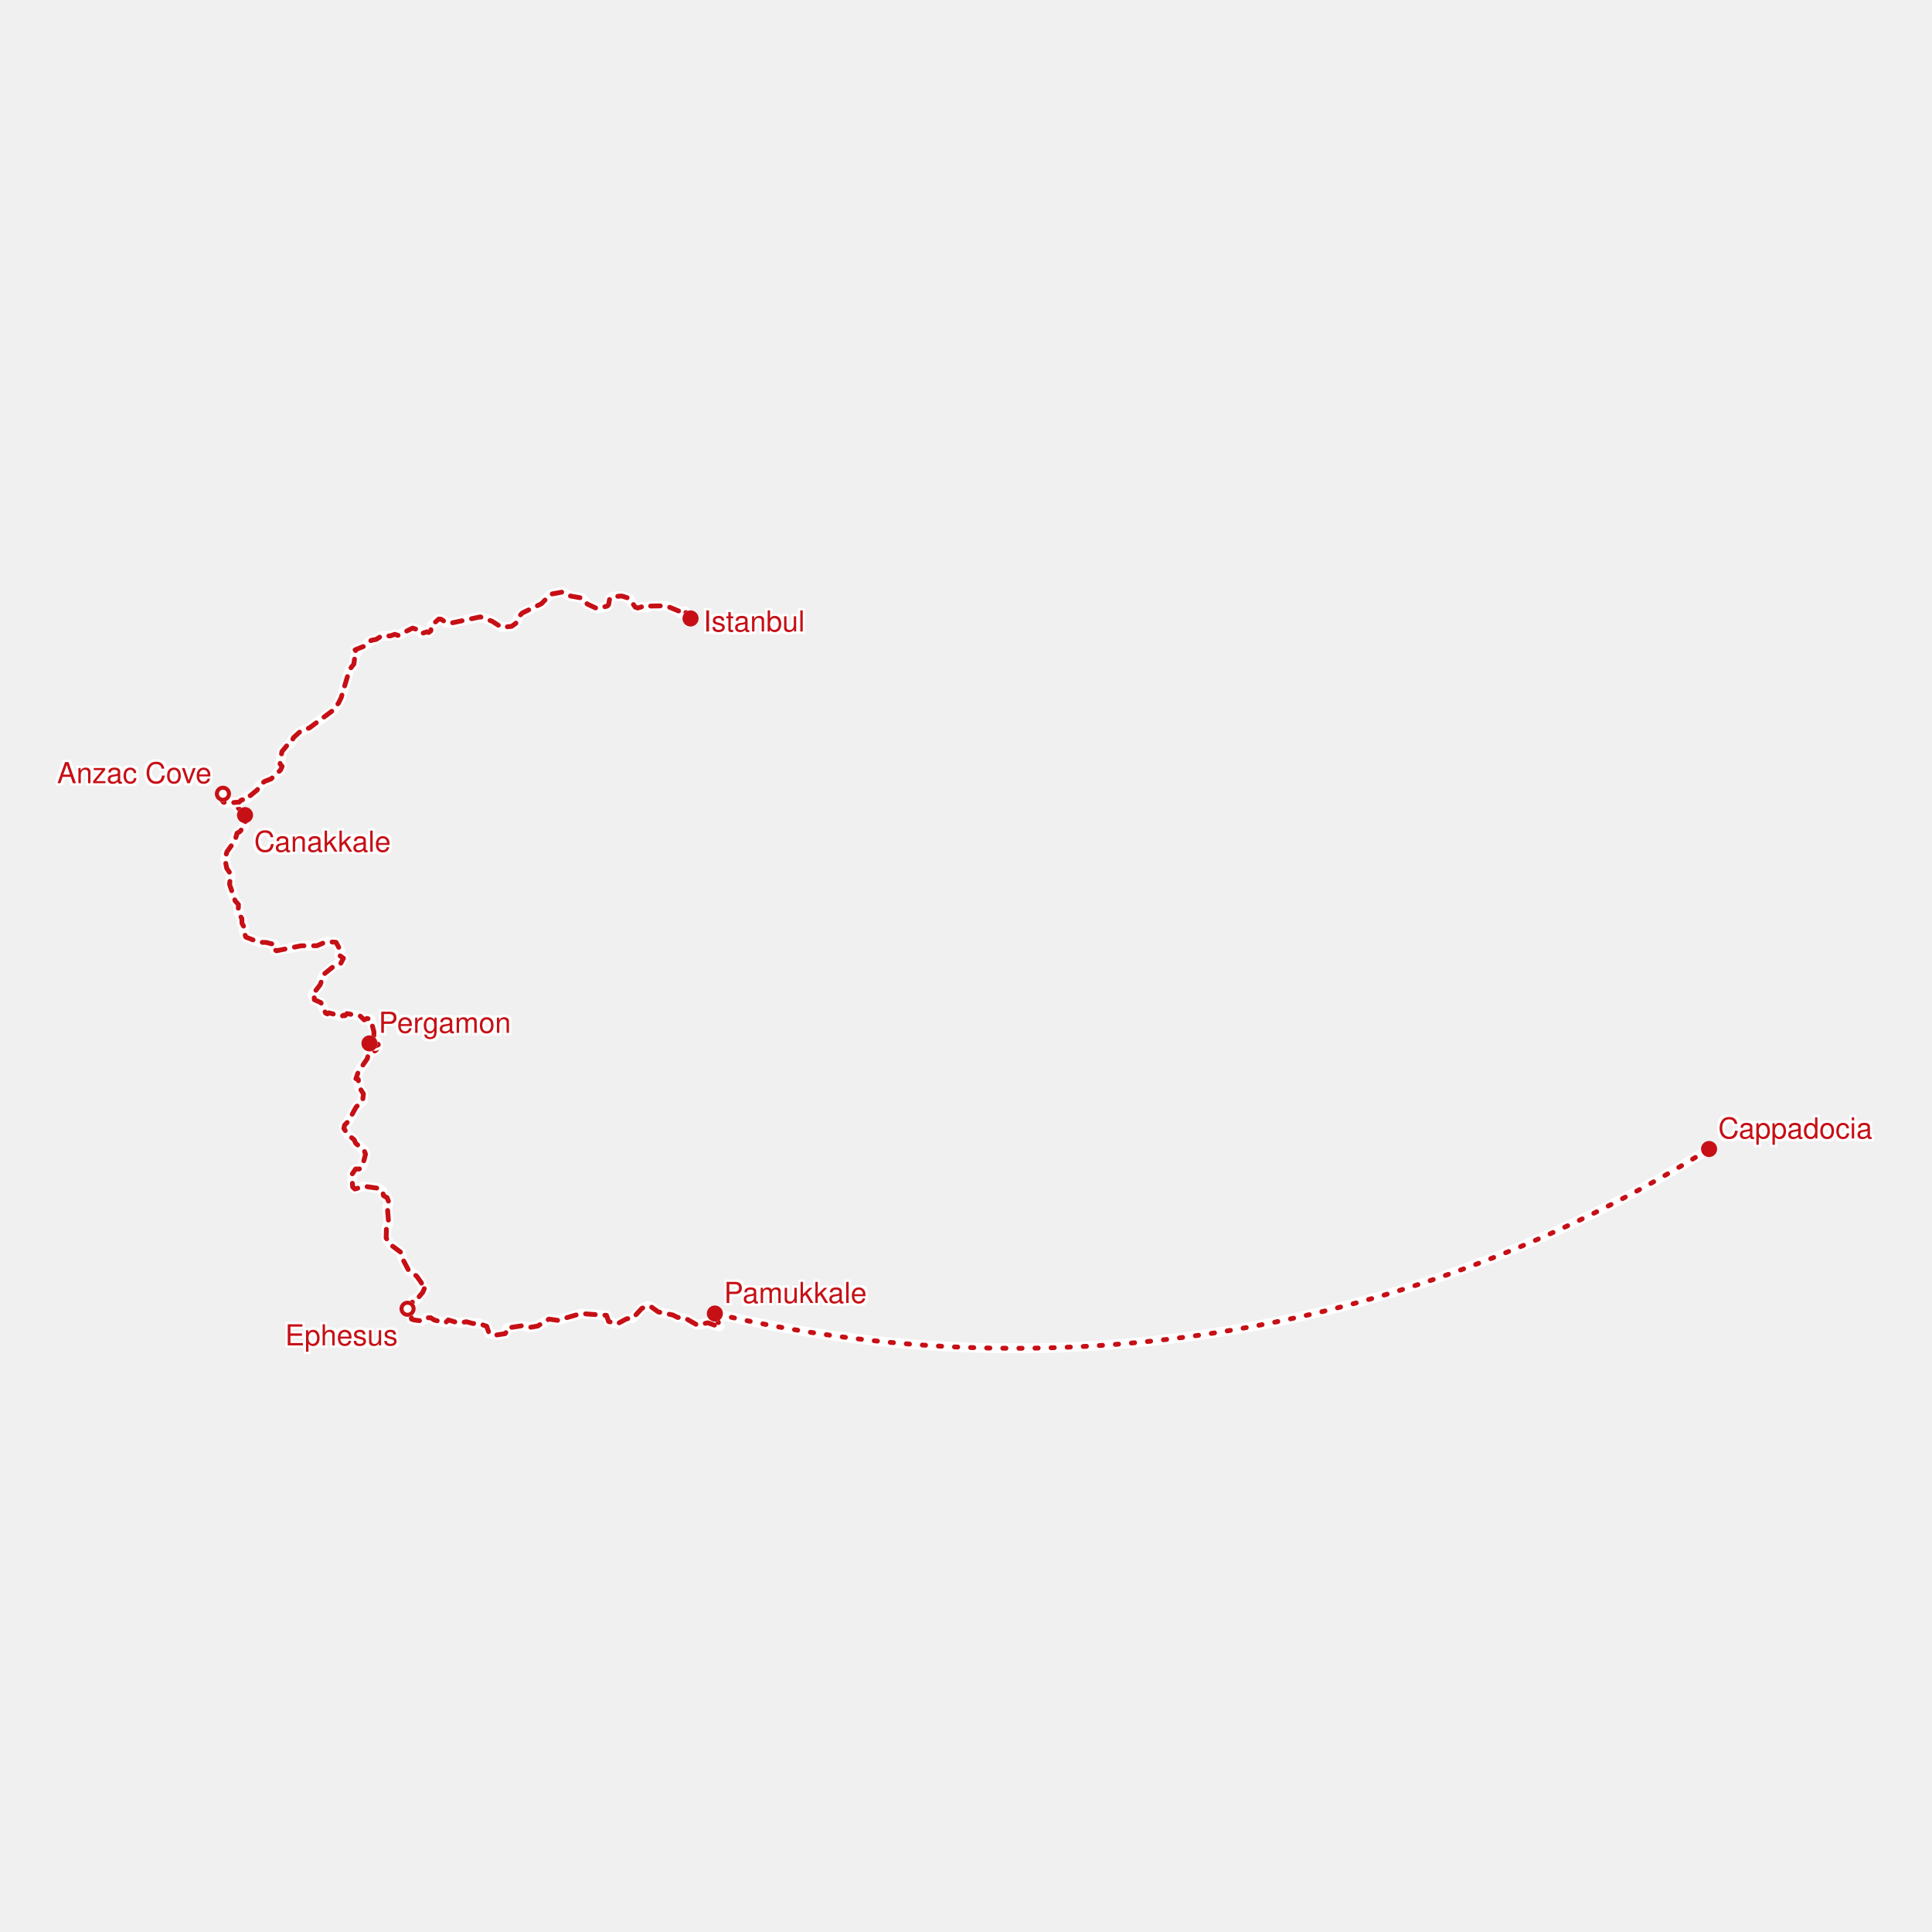
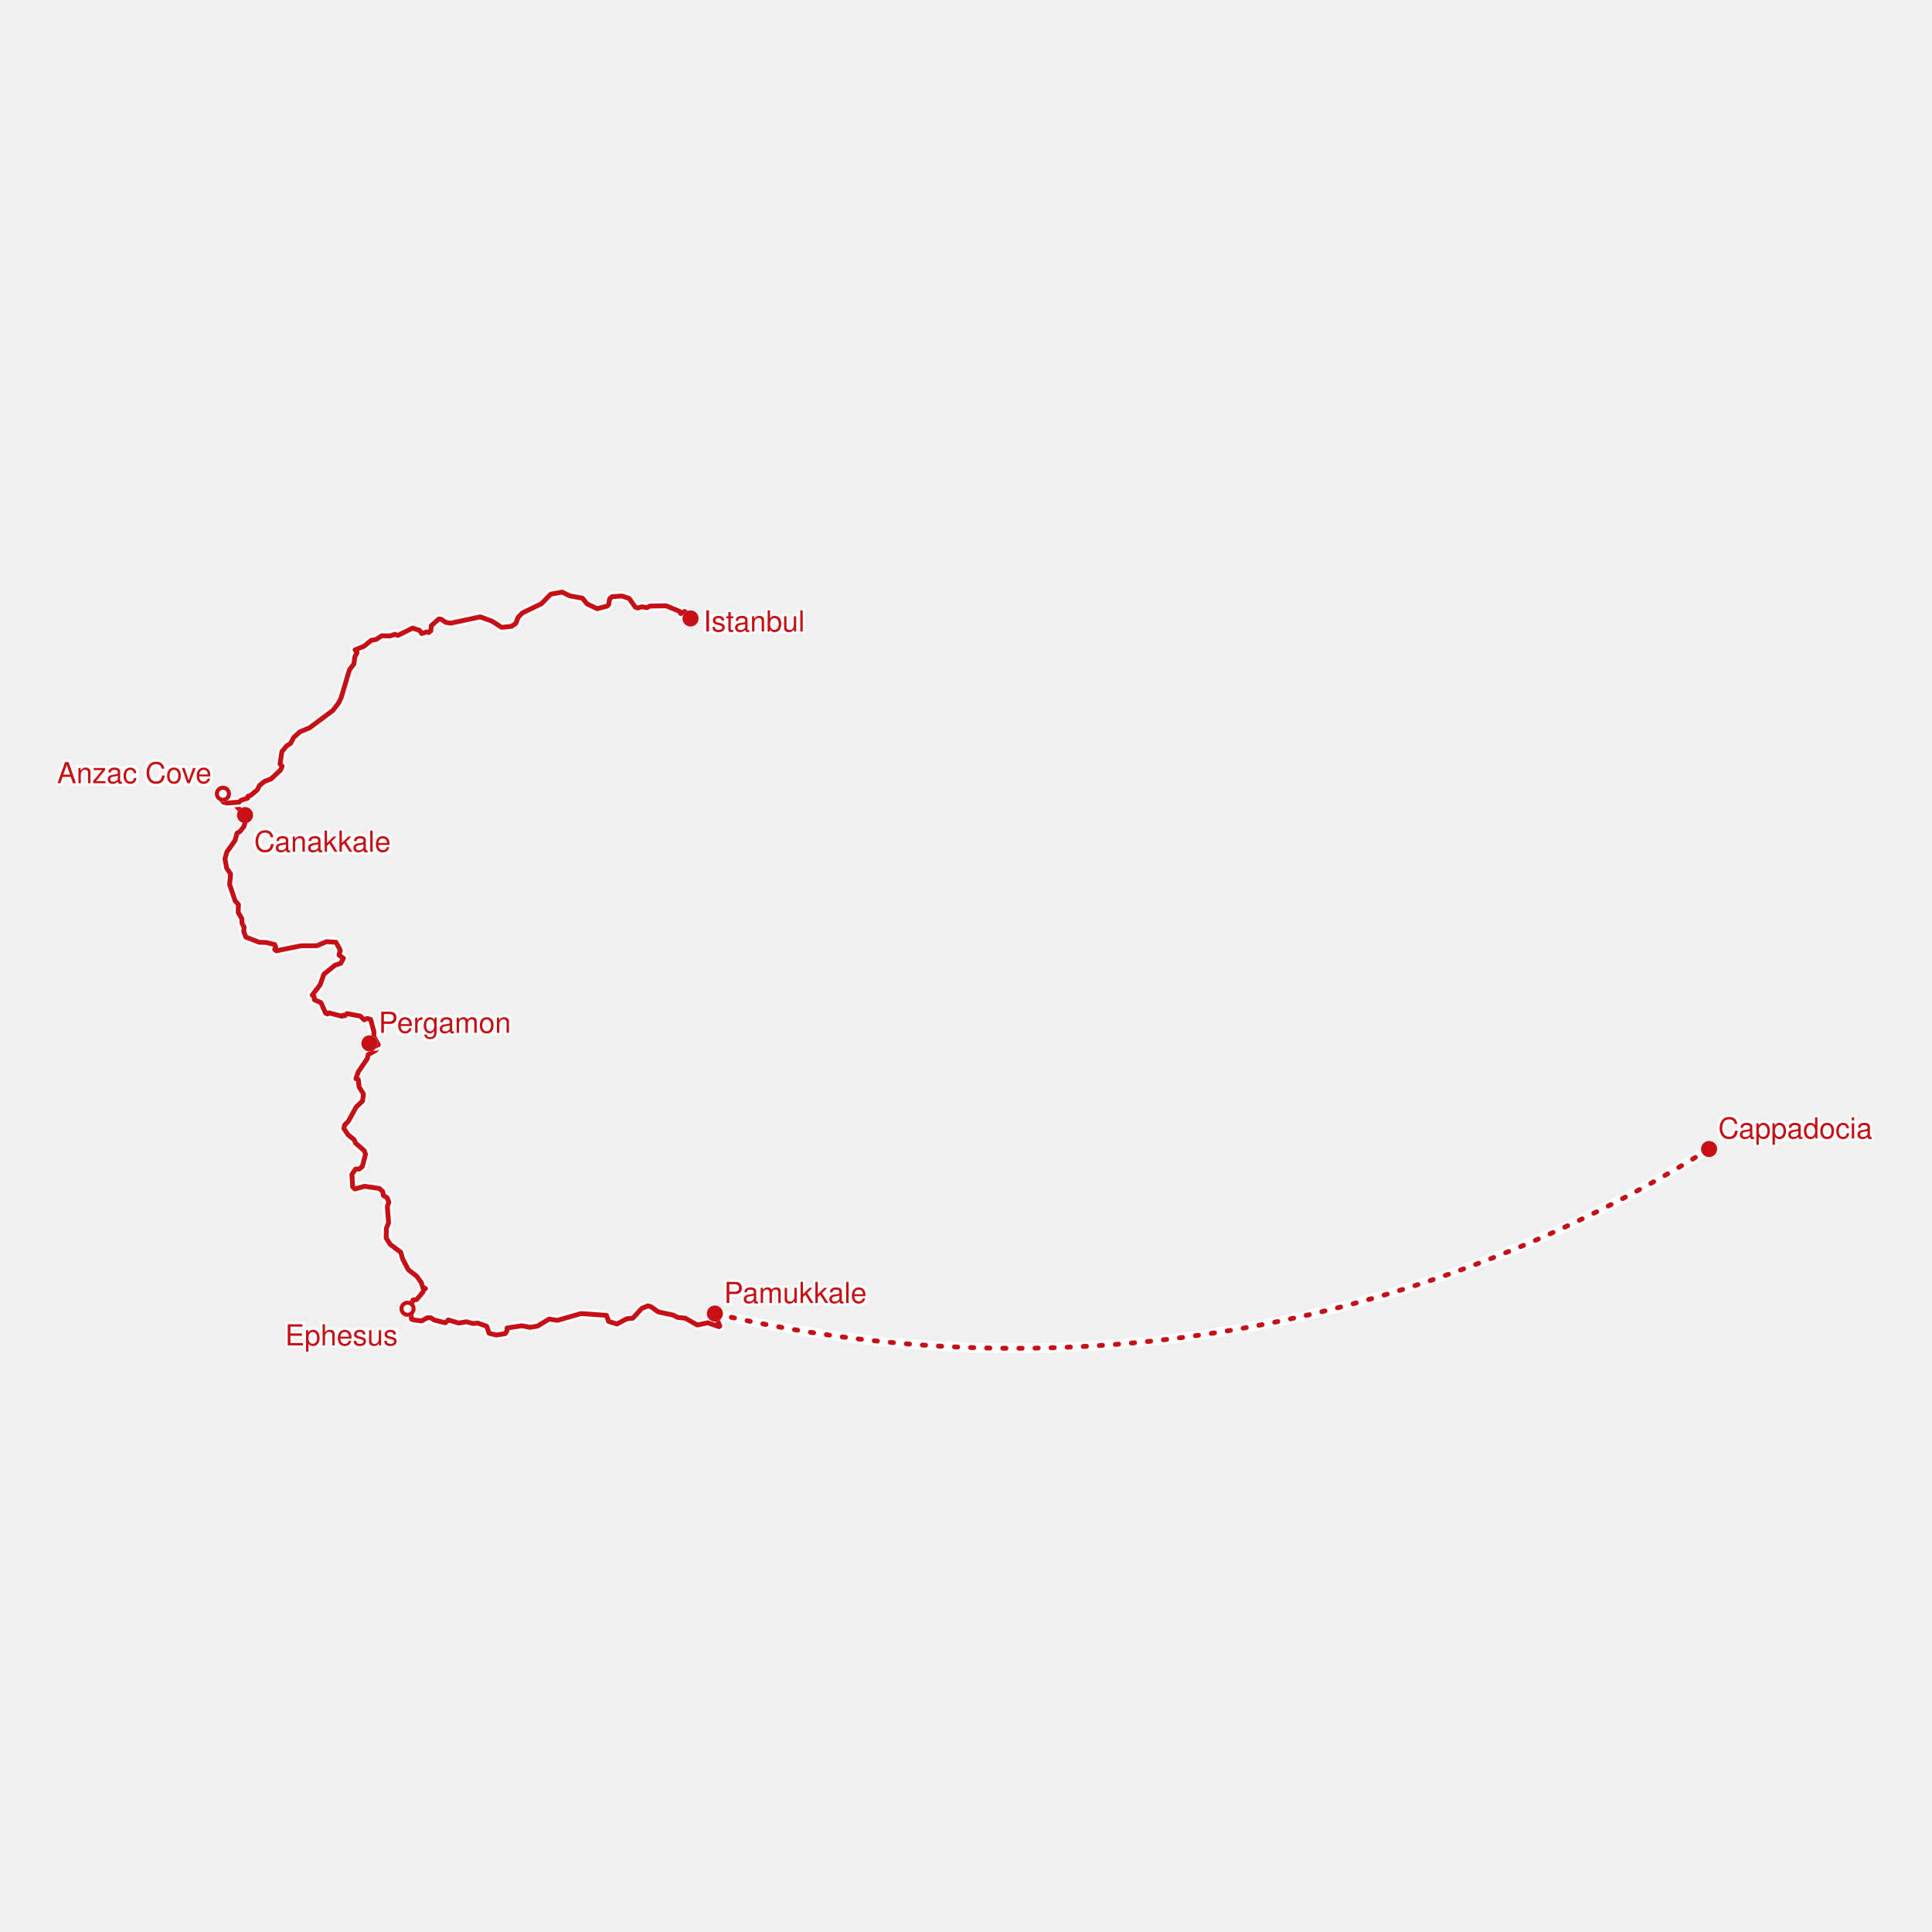
<svg xmlns="http://www.w3.org/2000/svg" version="1.1" viewBox="0 0 1200 1200">
  <style>
    .lineBackground {
      fill: none;
      stroke-width: 6;
      stroke: #FFFFFF;
      stroke-linejoin: round;
      stroke-linecap: round;
    }
  </style>
  <style>
    .line {
      fill: none;
      stroke-width: 3;
      stroke: #C61016;
      stroke-linejoin: round;
-       stroke-dasharray: 6 6;
      stroke-linecap: round;
    }
  </style>
  <style>
    .flying {
      stroke-dasharray: 2 8;
    }
  </style>
  <style>
    .ferry {
-       stroke-dasharray: 2 12;
+       stroke-dasharray: 2 8;
    }
  </style>
  <style>
    .stage {
      r: 5;
      fill: #C61016;
    }
  </style>
  <style>
    .home {
      fill: #C61016;
    }
  </style>
  <style>
    .partialAttendance {
      opacity: 0.5;
    }
  </style>
  <style>
    .dayStop {
      r: 3.75;
      fill: none;
      stroke: #C61016;
      stroke-width: 2.5;
    }
  </style>
  <defs>
    <filter id="whiteOutlineEffect" width="200%" height="200%" x="-50%" y="-50%" color-interpolation-filters="sRGB">
      <feMorphology id="SvgjsFeMorphology1054" result="SvgjsFeMorphology1054" in="SourceAlpha" radius="1" operator="dilate" />
      <feColorMatrix id="SvgjsFeColorMatrix1055" result="SvgjsFeColorMatrix1055" in="SvgjsFeMorphology1054" values="-1 0 0 0 1 0 -1 0 0 1 0 0 -1 0 1 0 0 0 1 0" type="matrix" />
      <feMerge id="SvgjsFeMerge1056" result="SvgjsFeMerge1056" in="SourceGraphic">
        <feMergeNode id="SvgjsFeMergeNode1057" result="SvgjsFeMergeNode1057" in="SvgjsFeColorMatrix1055" />
        <feMergeNode id="SvgjsFeMergeNode1058" result="SvgjsFeMergeNode1058" in="SourceGraphic" />
      </feMerge>
    </filter>
    <mask id="SvgjsMask1059">
      <rect width="1200" height="1200" x="0" y="0" fill="white" />
      <circle r="5" cx="1061.538" cy="713.667" fill="black" />
      <circle r="5" cx="444.023" cy="815.872" fill="black" />
      <circle r="5" cx="253.14" cy="812.89" fill="black" />
      <circle r="5" cx="229.488" cy="648.065" fill="black" />
      <circle r="5" cx="152.182" cy="506.276" fill="black" />
      <circle r="5" cx="138.462" cy="493.017" fill="black" />
      <circle r="5" cx="428.909" cy="384.128" fill="black" />
    </mask>
  </defs>
  <style>
    .label {
-       font-family: Helvetica;
+       font-family: Helvetica Neue, Helvetica, sans-serif;
      font-size: 18px;
      fill: #C61016;
      filter: url(#whiteOutlineEffect);
    }
  </style>
  <style>
    .labelRect {
      display: none;
    }
  </style>
  <style>
    .elevationMarker {
      fill: #C61016;
    }
  </style>
  <path d="M1061.538 713.668A813.69 813.69 0 0 1 444.023 815.872 " class="lineBackground" />
  <path d="M1061.538 713.668A813.69 813.69 0 0 1 444.023 815.872 " class="line flying" mask="url(#SvgjsMask1059)" />
  <path d="M444.015 815.89L447.108 823.712L446.591 824.008L439.621 821.625L433.078 822.989L425.634 818.762L420.821 818.244L417.944 816.775L408.814 814.847L404.371 811.637L402.409 811.092L398.611 812.681L393.061 818.734L389.224 819.114L383.241 822.348L378.016 820.768L376.709 816.994L360.87 815.873L346.269 820.082L340.988 819.311L333.915 823.649L329.193 824.443L324.164 823.443L314.924 824.87L314.751 826.986L313.735 828.361L308.217 829.212L303.784 828.117L302.299 823.773L296.756 821.798L293.791 822.063L289.709 820.969L284.91 821.783L278.436 819.832L276.64 821.611L269.726 819.899L267.568 818.479L265.322 818.5L261.862 820.445L257.267 819.877L255.606 819.334L254.879 813.028L253.136 812.901 " class="lineBackground" />
  <path d="M444.015 815.89L447.108 823.712L446.591 824.008L439.621 821.625L433.078 822.989L425.634 818.762L420.821 818.244L417.944 816.775L408.814 814.847L404.371 811.637L402.409 811.092L398.611 812.681L393.061 818.734L389.224 819.114L383.241 822.348L378.016 820.768L376.709 816.994L360.87 815.873L346.269 820.082L340.988 819.311L333.915 823.649L329.193 824.443L324.164 823.443L314.924 824.87L314.751 826.986L313.735 828.361L308.217 829.212L303.784 828.117L302.299 823.773L296.756 821.798L293.791 822.063L289.709 820.969L284.91 821.783L278.436 819.832L276.64 821.611L269.726 819.899L267.568 818.479L265.322 818.5L261.862 820.445L257.267 819.877L255.606 819.334L254.879 813.028L253.136 812.901 " class="line driving" mask="url(#SvgjsMask1059)" />
  <path d="M253.136 812.901L254.978 812.739L256.469 807.488L258.801 807.167L262.58 802.697L263.705 799.98L264.272 800.381L262.728 800.156L261.713 796.714L258.806 792.667L253.596 788.666L250.105 781.968L248.919 777.808L242.384 772.93L239.85 768.932L240.012 762.879L241.361 759.515L240.581 749.452L241.515 746.702L240.464 743.916L238.157 742.597L237.709 740.015L235.601 738.173L226.373 736.833L220.436 738.507L219.034 737.249L218.585 729.44L220.864 726.092L223.102 726.126L225.018 724.553L227.048 716.885L226.179 714.636L220.93 710.087L219.951 707.88L216.247 704.905L213.59 700.947L214.004 698.879L216.359 696.446L221.219 687.584L225.21 683.818L225.734 679.421L223.016 675.093L222.541 670.472L221.064 670.001L222.572 665.685L228.16 657.491L228.652 655.047L233.346 652.431L234.715 650.663L233.757 649.661L229.684 648.851 " class="lineBackground" />
  <path d="M253.136 812.901L254.978 812.739L256.469 807.488L258.801 807.167L262.58 802.697L263.705 799.98L264.272 800.381L262.728 800.156L261.713 796.714L258.806 792.667L253.596 788.666L250.105 781.968L248.919 777.808L242.384 772.93L239.85 768.932L240.012 762.879L241.361 759.515L240.581 749.452L241.515 746.702L240.464 743.916L238.157 742.597L237.709 740.015L235.601 738.173L226.373 736.833L220.436 738.507L219.034 737.249L218.585 729.44L220.864 726.092L223.102 726.126L225.018 724.553L227.048 716.885L226.179 714.636L220.93 710.087L219.951 707.88L216.247 704.905L213.59 700.947L214.004 698.879L216.359 696.446L221.219 687.584L225.21 683.818L225.734 679.421L223.016 675.093L222.541 670.472L221.064 670.001L222.572 665.685L228.16 657.491L228.652 655.047L233.346 652.431L234.715 650.663L233.757 649.661L229.684 648.851 " class="line driving" mask="url(#SvgjsMask1059)" />
  <path d="M229.684 648.851L233.202 649.696L234.984 648.91L232.198 643.976L232.267 640.91L230.213 633.156L227.94 632.554L226.215 633.47L223.784 631.12L215.493 629.561L214.22 630.906L213.306 630.55L212.439 631.218L204.174 629.088L203.379 629.778L202.24 629.253L199.321 622.742L195.258 620.962L195.137 619.093L193.943 618.056L198.889 611.599L201.16 605.111L207.992 599.571L211.699 598.283L213.319 595.176L210.577 593.232L211.363 590.202L208.694 585.264L202.795 584.871L196.832 587.405L186.974 587.443L171.617 590.569L170.583 589.693L171.237 588.141L170.624 586.689L165.31 585.373L160.99 585.272L152.693 582.04L151.37 578.431L151.65 575.906L150.308 573.532L150.219 570.56L147.925 566.714L148.105 561.835L146.038 559.524L142.601 549.343L143.235 542.875L140.798 539.239L139.703 533.387L140.96 529.057L145.96 522.09L147.241 517.48L148.965 516.58L151.535 513.31L153.511 506.432L152.181 506.274 " class="lineBackground" />
  <path d="M229.684 648.851L233.202 649.696L234.984 648.91L232.198 643.976L232.267 640.91L230.213 633.156L227.94 632.554L226.215 633.47L223.784 631.12L215.493 629.561L214.22 630.906L213.306 630.55L212.439 631.218L204.174 629.088L203.379 629.778L202.24 629.253L199.321 622.742L195.258 620.962L195.137 619.093L193.943 618.056L198.889 611.599L201.16 605.111L207.992 599.571L211.699 598.283L213.319 595.176L210.577 593.232L211.363 590.202L208.694 585.264L202.795 584.871L196.832 587.405L186.974 587.443L171.617 590.569L170.583 589.693L171.237 588.141L170.624 586.689L165.31 585.373L160.99 585.272L152.693 582.04L151.37 578.431L151.65 575.906L150.308 573.532L150.219 570.56L147.925 566.714L148.105 561.835L146.038 559.524L142.601 549.343L143.235 542.875L140.798 539.239L139.703 533.387L140.96 529.057L145.96 522.09L147.241 517.48L148.965 516.58L151.535 513.31L153.511 506.432L152.181 506.274 " class="line driving" mask="url(#SvgjsMask1059)" />
  <path d="M152.181 506.274L146.831 500.721L146.519 498.237L141.134 498.839L138.098 497.594L138.479 493.028 " class="lineBackground" />
  <path d="M152.181 506.274L146.831 500.721L146.519 498.237L141.134 498.839L138.098 497.594L138.479 493.028 " class="line driving" mask="url(#SvgjsMask1059)" />
  <path d="M138.479 493.028L137.966 497.155L138.726 498.211L141.205 498.823L148.602 498.176L149.684 497.069L153.778 495.775L153.985 494.511L155.519 494.157L159.78 490.638L161.264 487.779L164.348 485.336L168.345 483.808L174.278 478.262L175.232 475.979L173.937 474.527L175.08 466.885L178.082 463.231L180.484 461.752L182.406 458.034L186.234 454.573L192.25 452.072L206.805 441.223L210.303 436.599L211.892 433.366L217.085 415.923L219.789 412.462L220.391 408.002L221.794 405.307L220.549 403.622L226.143 401.387L230.537 397.754L233.759 397.098L237.046 394.915L242.253 394.991L245.235 393.998L247.196 394.643L256.283 390.115L260.611 391.528L261.888 393.485L265.203 392.445L266.261 392.881L267.587 391.834L267.885 388.641L272.52 384.491L273.929 384.588L276.97 386.601L279.913 387.068L298.274 383.157L305.654 385.858L311.555 389.652L317.747 389.036L320.372 387.183L321.796 383.472L324.423 380.726L336.321 374.977L341.997 369.087L349.156 367.761L353.982 370.129L361.75 371.527L364.734 375.171L370.936 378.063L377.194 376.441L378.048 375.461L378.625 371.984L380.145 370.619L386.227 370.199L390.766 371.655L394.567 377.101L396.121 377.628L398.67 376.887L401.846 377.431L403.646 376.442L413.716 376.267L421.99 379.694L422.84 381.136L425.264 379.762L428.694 382.983L428.911 384.129 " class="lineBackground" />
  <path d="M138.479 493.028L137.966 497.155L138.726 498.211L141.205 498.823L148.602 498.176L149.684 497.069L153.778 495.775L153.985 494.511L155.519 494.157L159.78 490.638L161.264 487.779L164.348 485.336L168.345 483.808L174.278 478.262L175.232 475.979L173.937 474.527L175.08 466.885L178.082 463.231L180.484 461.752L182.406 458.034L186.234 454.573L192.25 452.072L206.805 441.223L210.303 436.599L211.892 433.366L217.085 415.923L219.789 412.462L220.391 408.002L221.794 405.307L220.549 403.622L226.143 401.387L230.537 397.754L233.759 397.098L237.046 394.915L242.253 394.991L245.235 393.998L247.196 394.643L256.283 390.115L260.611 391.528L261.888 393.485L265.203 392.445L266.261 392.881L267.587 391.834L267.885 388.641L272.52 384.491L273.929 384.588L276.97 386.601L279.913 387.068L298.274 383.157L305.654 385.858L311.555 389.652L317.747 389.036L320.372 387.183L321.796 383.472L324.423 380.726L336.321 374.977L341.997 369.087L349.156 367.761L353.982 370.129L361.75 371.527L364.734 375.171L370.936 378.063L377.194 376.441L378.048 375.461L378.625 371.984L380.145 370.619L386.227 370.199L390.766 371.655L394.567 377.101L396.121 377.628L398.67 376.887L401.846 377.431L403.646 376.442L413.716 376.267L421.99 379.694L422.84 381.136L425.264 379.762L428.694 382.983L428.911 384.129 " class="line driving" mask="url(#SvgjsMask1059)" />
  <circle r="5" cx="1061.538" cy="713.667" class="stage" />
  <circle r="5" cx="444.023" cy="815.872" class="stage" />
  <circle r="5" cx="253.14" cy="812.89" class="stage dayStop" />
  <circle r="5" cx="229.488" cy="648.065" class="stage" />
  <circle r="5" cx="152.182" cy="506.276" class="stage" />
  <circle r="5" cx="138.462" cy="493.017" class="stage dayStop" />
  <circle r="5" cx="428.909" cy="384.128" class="stage" />
  <rect width="97.38" height="18" x="35.425" y="471.16" opacity="0.2" fill="green" class="labelRect" />
  <text x="35.425" y="486.462" class="label">
    <tspan dy="0" x="35.425">Anzac Cove</tspan>
  </text>
  <rect width="89.28" height="18" x="449.68" y="794.016" opacity="0.2" fill="green" class="labelRect" />
  <text x="449.68" y="809.317" class="label">
    <tspan dy="0" x="449.68">Pamukkale</tspan>
  </text>
  <rect width="85.32" height="18" x="157.839" y="513.733" opacity="0.2" fill="green" class="labelRect" />
  <text x="157.839" y="529.034" class="label">
    <tspan dy="0" x="157.839">Canakkale</tspan>
  </text>
  <rect width="83.34" height="18" x="235.145" y="626.209" opacity="0.2" fill="green" class="labelRect" />
  <text x="235.145" y="641.51" class="label">
    <tspan dy="0" x="235.145">Pergamon</tspan>
  </text>
  <rect width="63.36" height="18" x="436.909" y="376.928" opacity="0.2" fill="green" class="labelRect" />
  <text x="436.909" y="392.229" class="label">
    <tspan dy="0" x="436.909">Istanbul</tspan>
  </text>
  <rect width="96.48" height="18" x="1067.195" y="691.811" opacity="0.2" fill="green" class="labelRect" />
  <text x="1067.195" y="707.112" class="label">
    <tspan dy="0" x="1067.195">Cappadocia</tspan>
  </text>
  <rect width="70.38" height="18" x="177.103" y="820.347" opacity="0.2" fill="green" class="labelRect" />
  <text x="177.103" y="835.648" class="label">
    <tspan dy="0" x="177.103">Ephesus</tspan>
  </text>
</svg>
